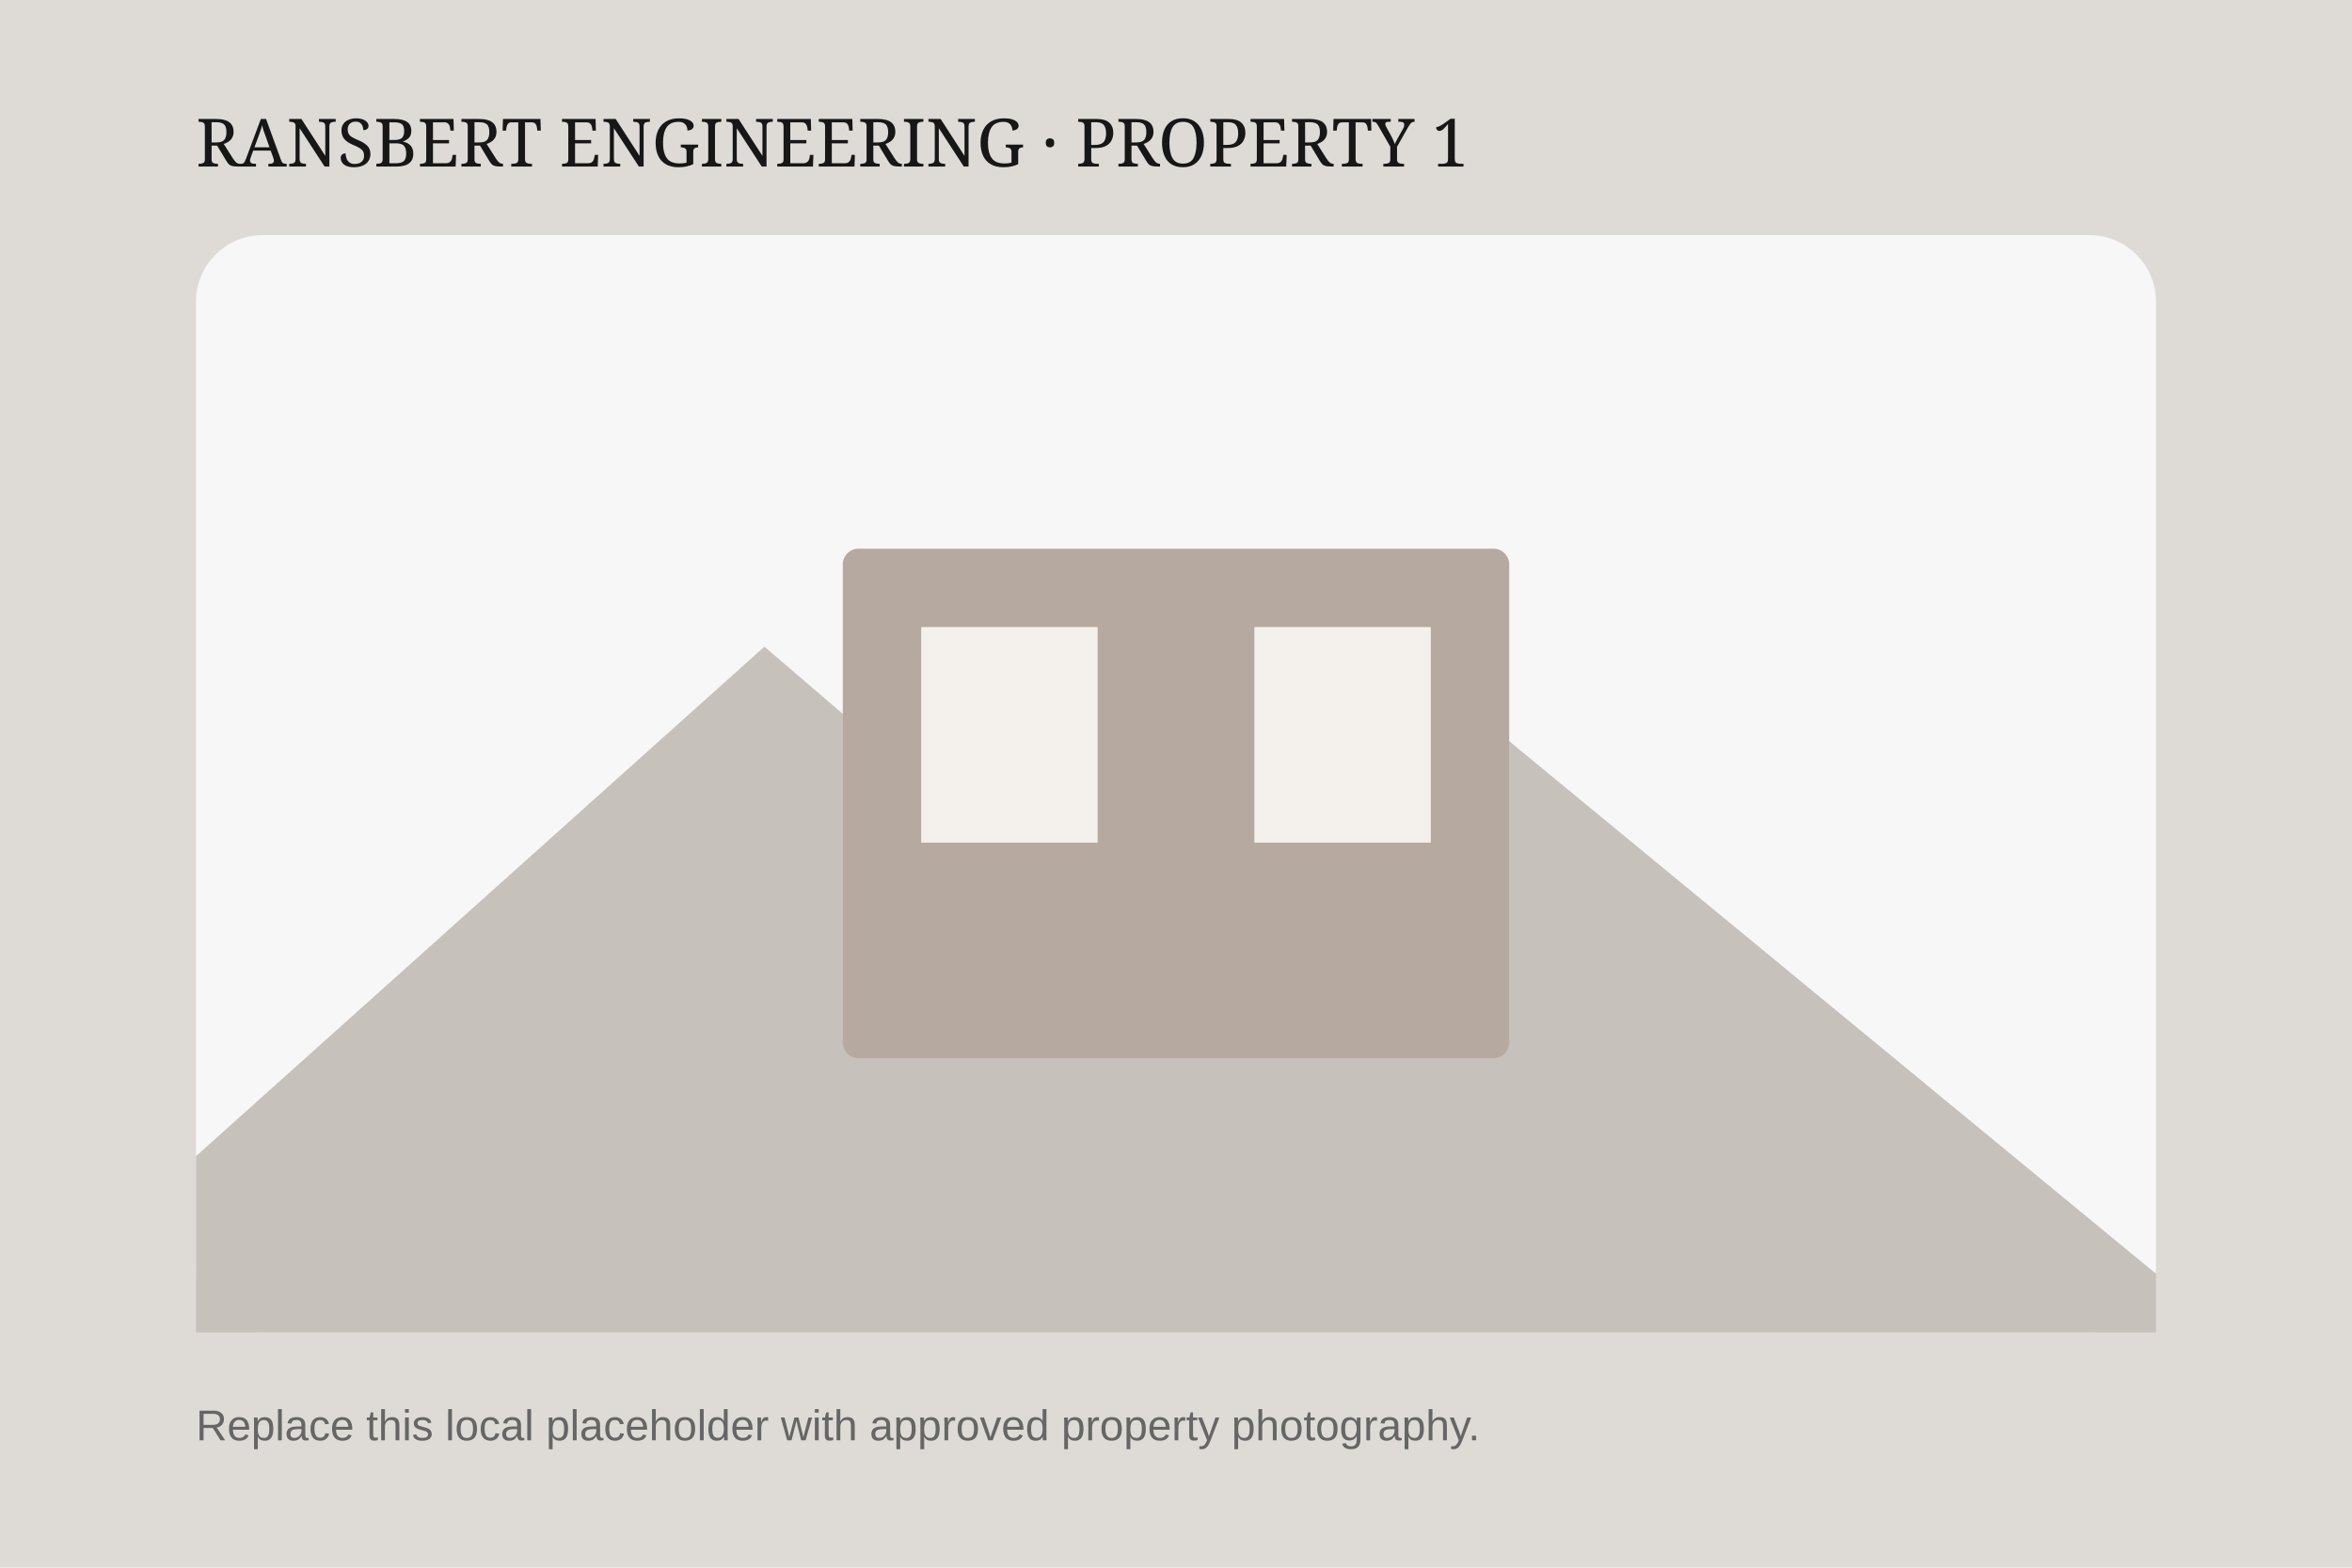
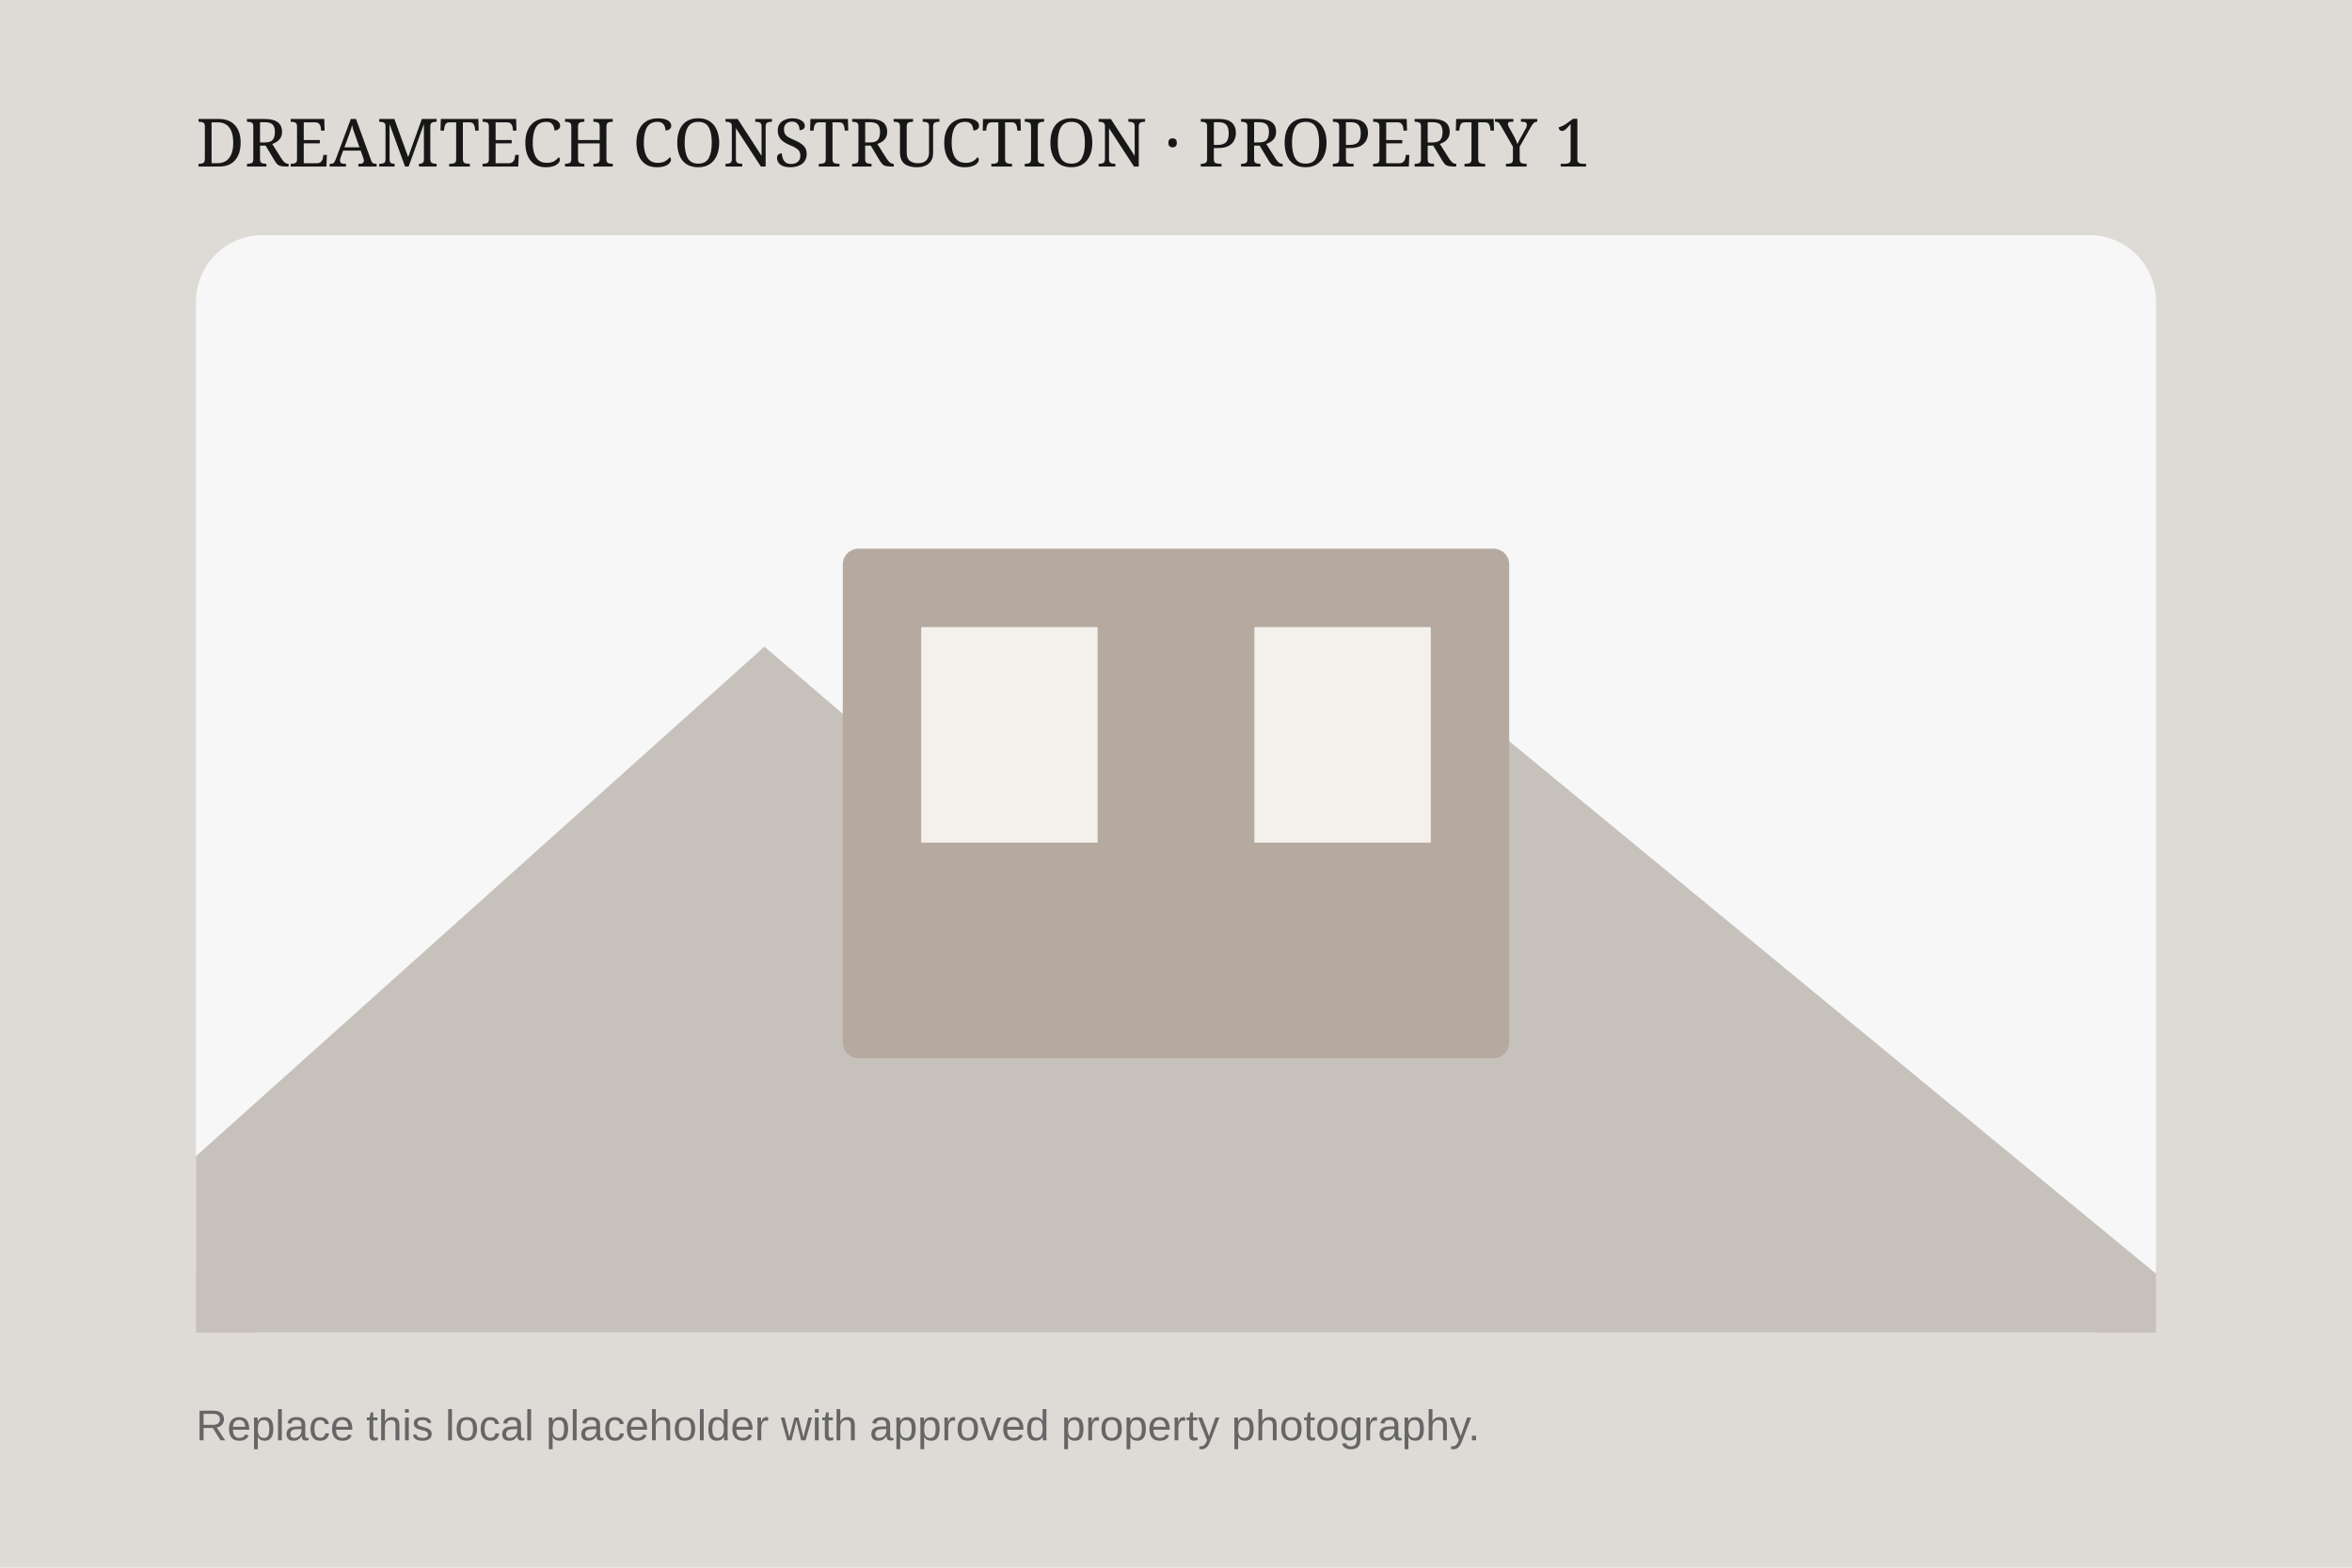
<svg xmlns="http://www.w3.org/2000/svg" viewBox="0 0 1200 800">
  <rect width="1200" height="800" fill="#dedbd7" />
  <rect x="100" y="120" width="1000" height="560" rx="34" fill="#f7f7f7" />
  <path d="M100 590 L390 330 L600 510 L760 370 L1100 650 L1100 680 L100 680Z" fill="#c7c1bc" />
  <rect x="430" y="280" width="340" height="260" rx="8" fill="#b6aaa0" />
  <rect x="470" y="320" width="90" height="110" fill="#f4f1ed" />
  <rect x="640" y="320" width="90" height="110" fill="#f4f1ed" />
-   <text x="100" y="85" font-family="Georgia,serif" font-size="34" fill="#171717">RANSBERT ENGINEERING · PROPERTY 1</text>
+   <text x="100" y="85" font-family="Georgia,serif" font-size="34" fill="#171717">DREAMTECH CONSTRUCTION · PROPERTY 1</text>
  <text x="100" y="735" font-family="Arial,sans-serif" font-size="22" fill="#666">Replace this local placeholder with approved property photography.</text>
</svg>
